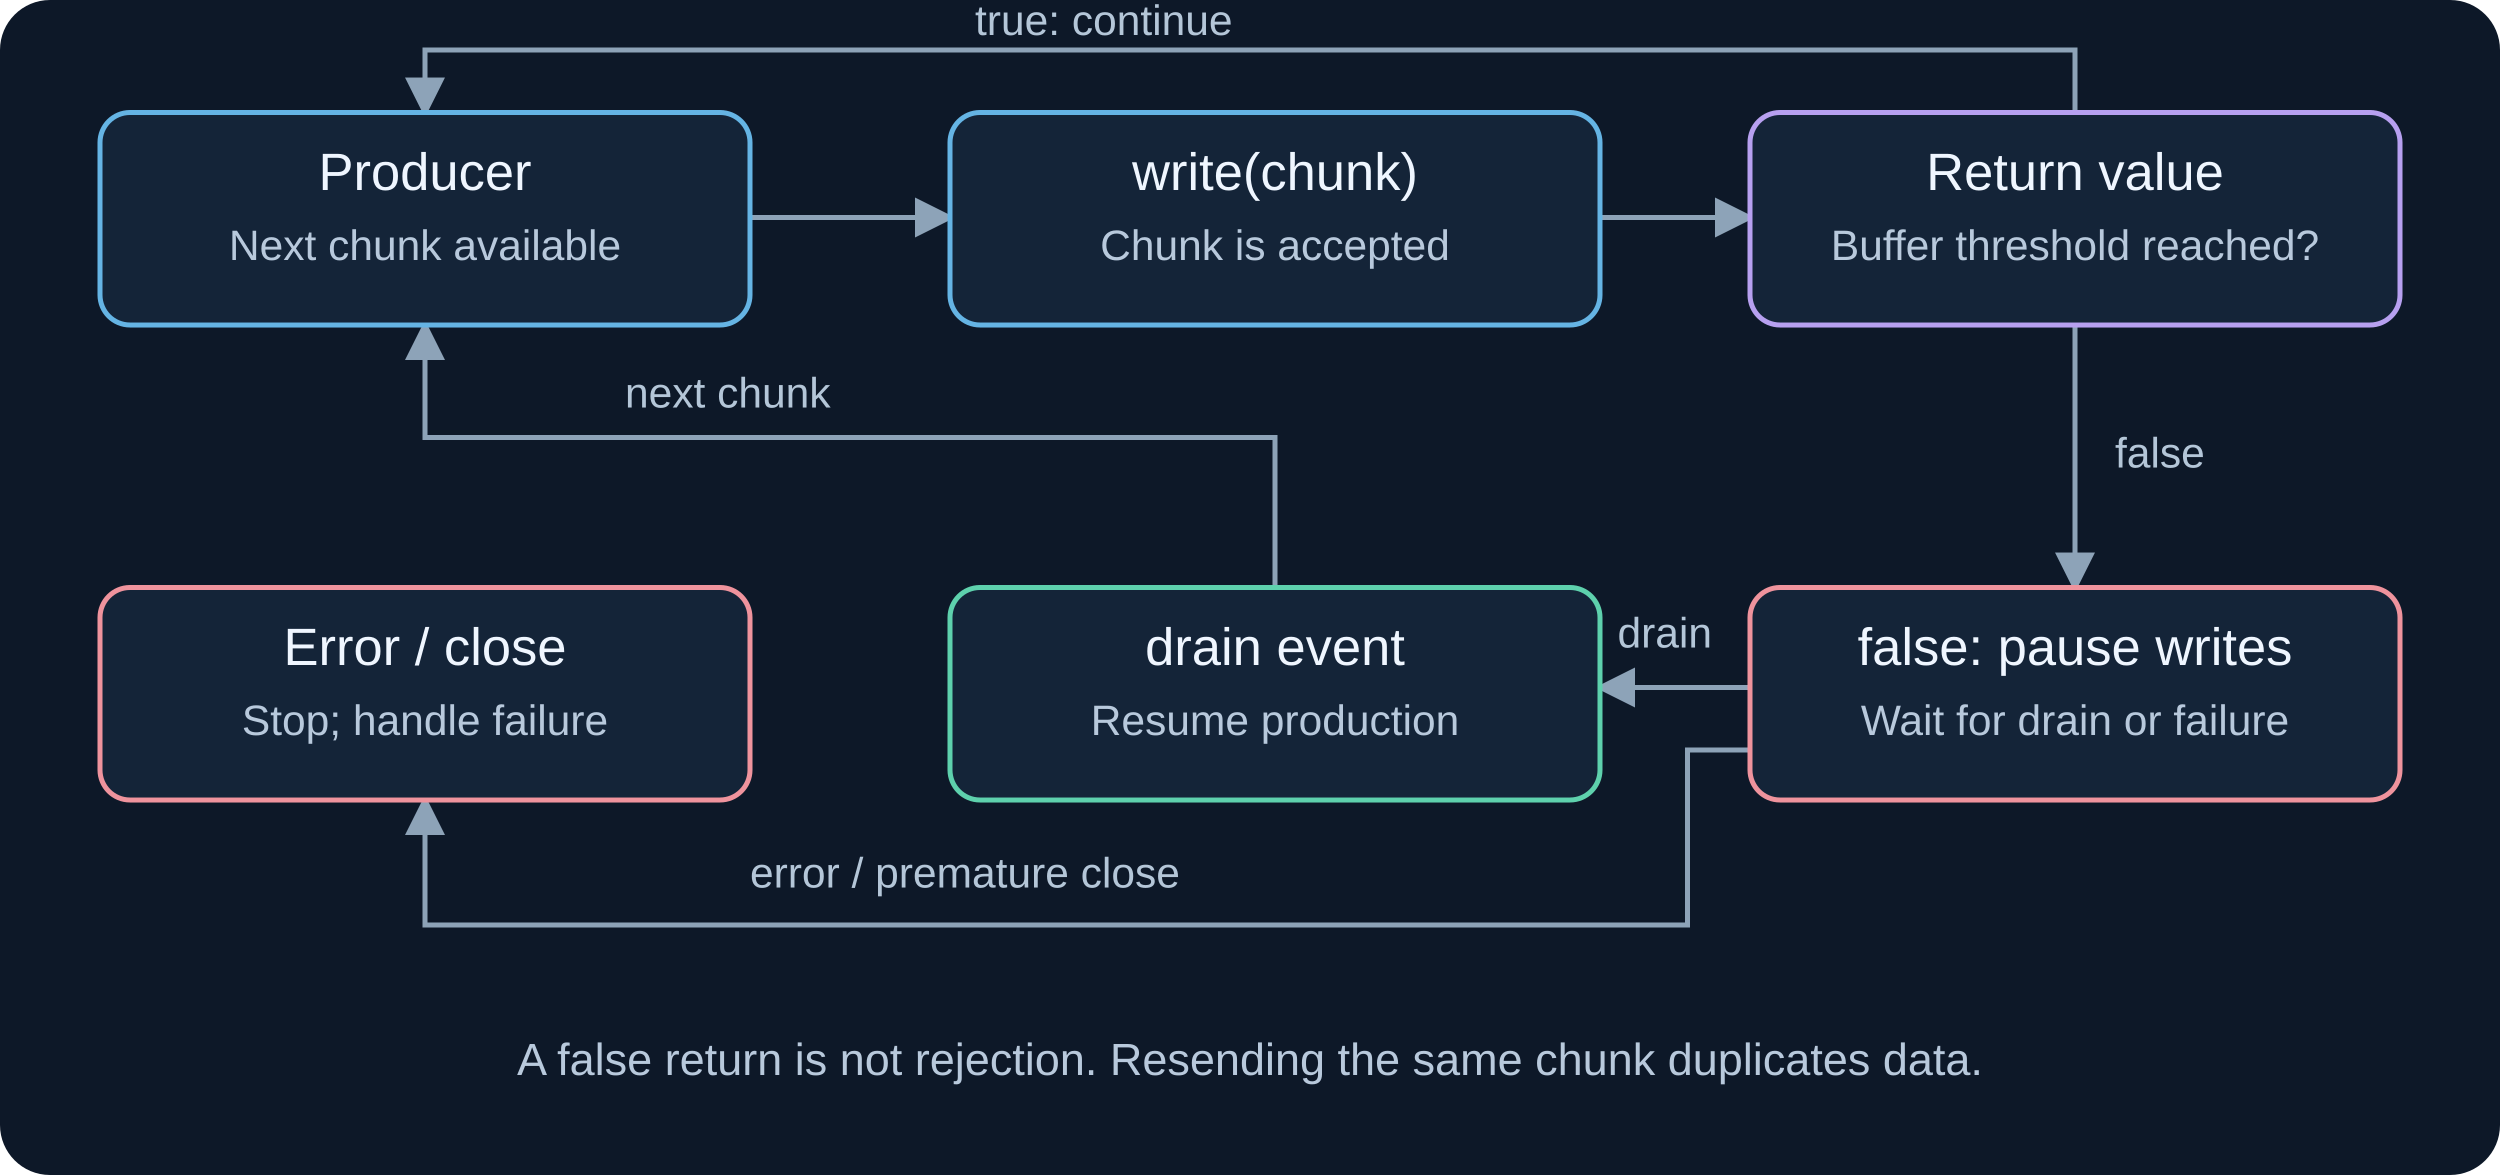
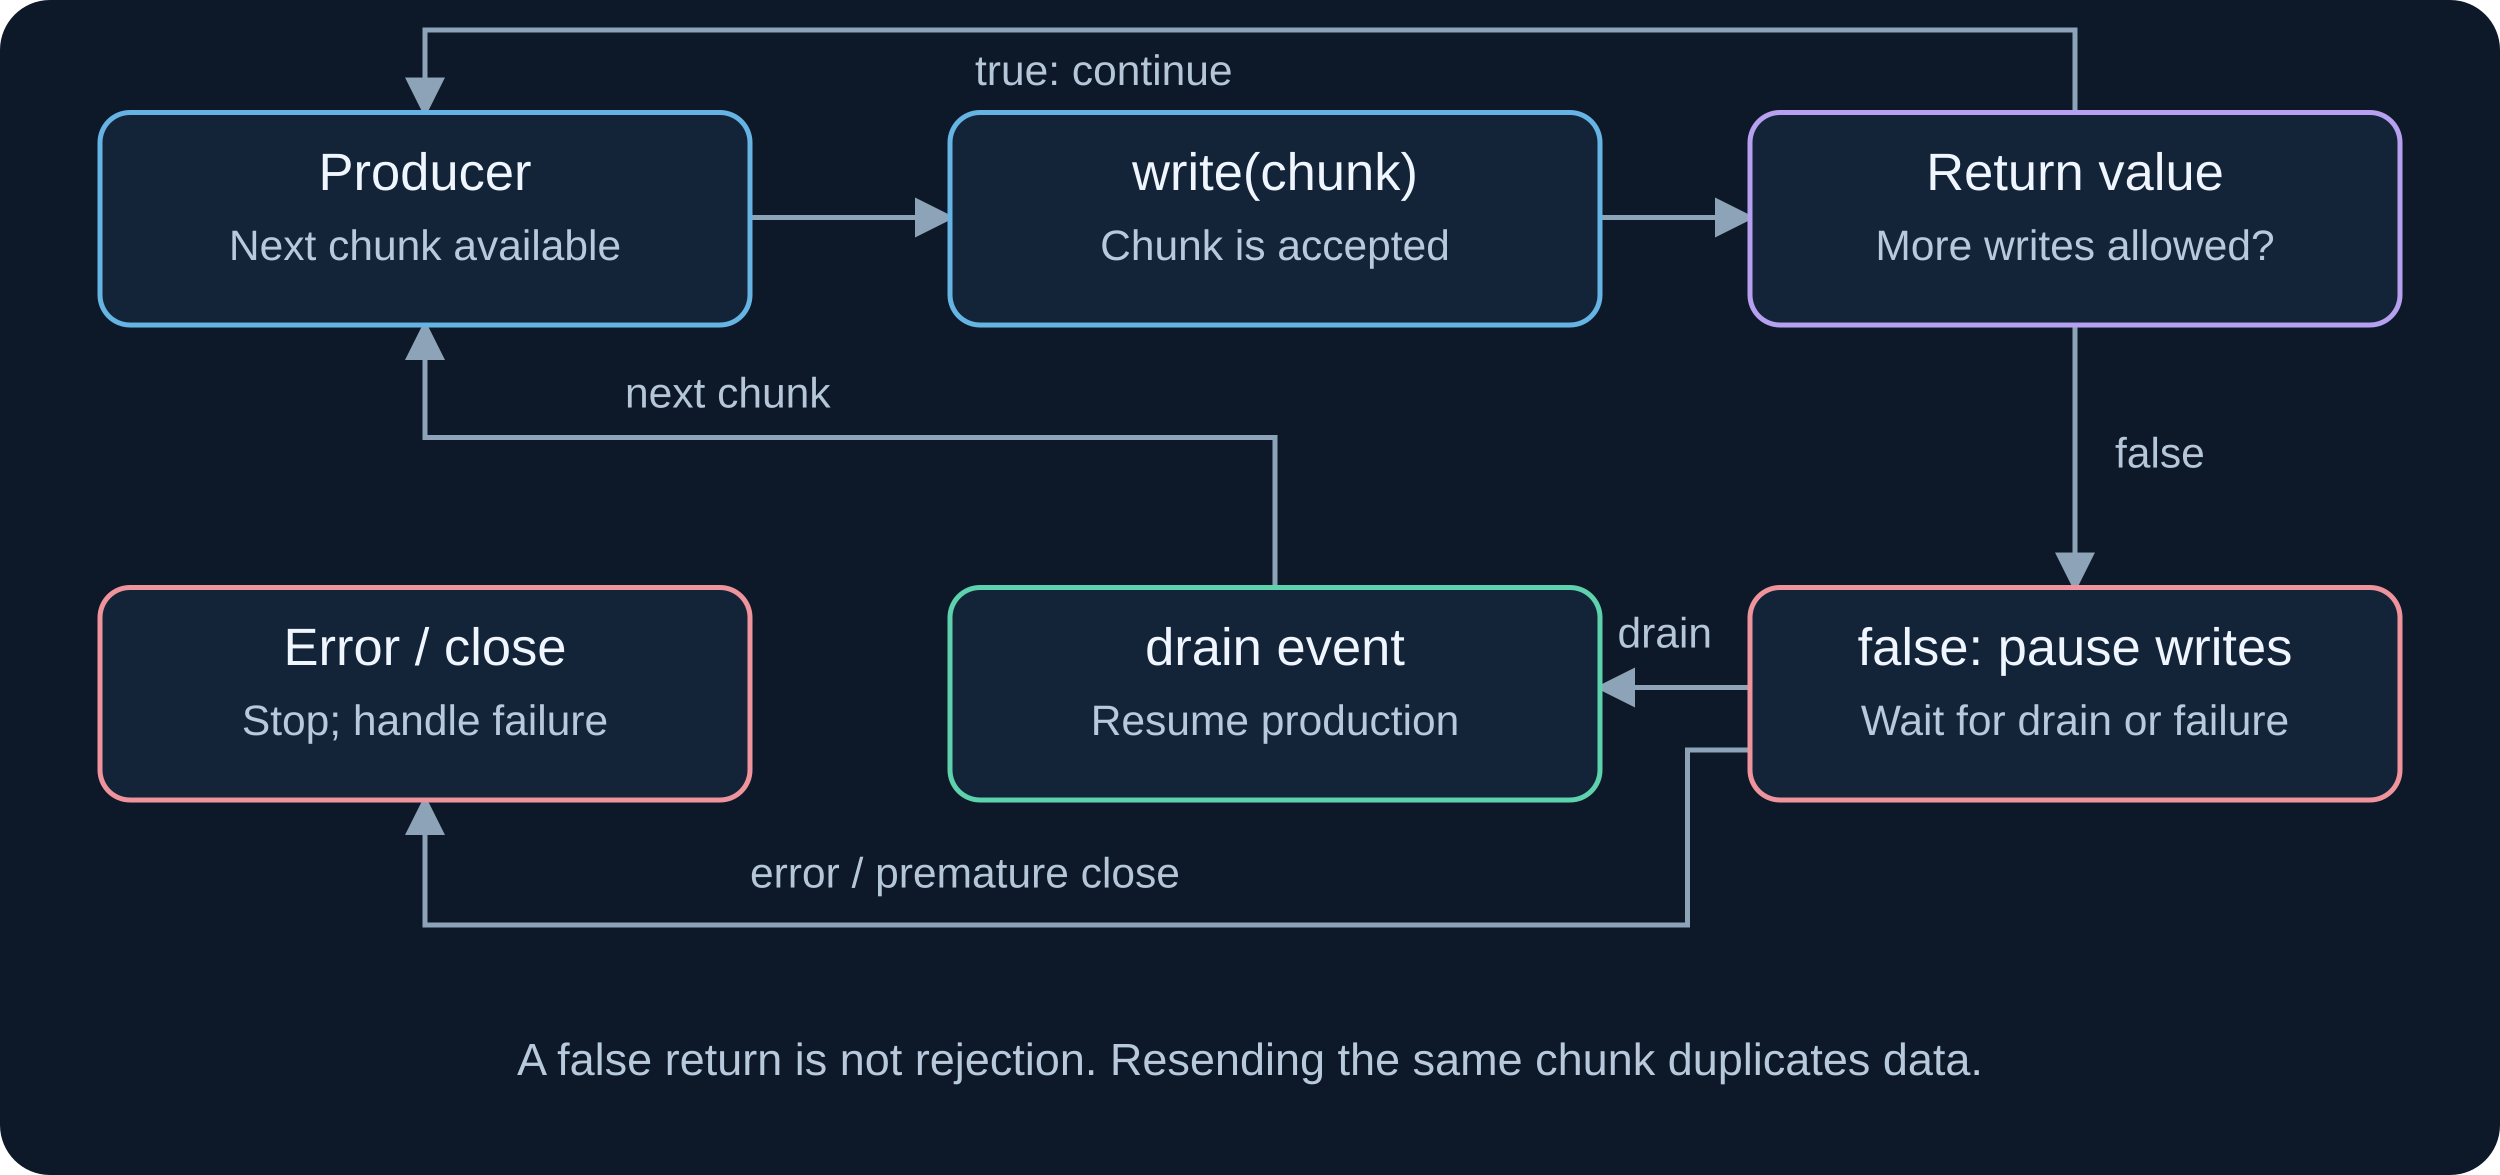
<svg xmlns="http://www.w3.org/2000/svg" width="1000" height="470" viewBox="0 0 1000 470" role="img" aria-labelledby="title desc">
  <defs>
    <marker id="arrow" markerWidth="8" markerHeight="8" refX="7" refY="4" orient="auto">
      <path d="M0 0 L8 4 L0 8Z" fill="#8da3b8" />
    </marker>
  </defs>
  <rect width="1000" height="470" rx="20" fill="#0d1828" />
  <path d="M300 87 H380" fill="none" stroke="#8da3b8" stroke-width="2" marker-end="url(#arrow)" />
  <path d="M640 87 H700" fill="none" stroke="#8da3b8" stroke-width="2" marker-end="url(#arrow)" />
  <path d="M830 130 V235" fill="none" stroke="#8da3b8" stroke-width="2" marker-end="url(#arrow)" />
  <text x="846" y="187" fill="#b4c6d8" font-family="Arial,sans-serif" font-size="17">false</text>
  <path d="M700 275 H640" fill="none" stroke="#8da3b8" stroke-width="2" marker-end="url(#arrow)" />
  <text x="647" y="259" fill="#b4c6d8" font-family="Arial,sans-serif" font-size="17">drain</text>
  <path d="M510 235 V175 H170 V130" fill="none" stroke="#8da3b8" stroke-width="2" marker-end="url(#arrow)" />
  <text x="250" y="163" fill="#b4c6d8" font-family="Arial,sans-serif" font-size="17">next chunk</text>
-   <path d="M830 45 V20 H170 V45" fill="none" stroke="#8da3b8" stroke-width="2" marker-end="url(#arrow)" />
-   <text x="390" y="14" fill="#b4c6d8" font-family="Arial,sans-serif" font-size="17">true: continue</text>
+   <path d="M830 45 V12 H170 V45" fill="none" stroke="#8da3b8" stroke-width="2" marker-end="url(#arrow)" />
+   <text x="390" y="34" fill="#b4c6d8" font-family="Arial,sans-serif" font-size="17">true: continue</text>
  <path d="M700 300 H675 V370 H170 V320" fill="none" stroke="#8da3b8" stroke-width="2" marker-end="url(#arrow)" />
  <text x="300" y="355" fill="#b4c6d8" font-family="Arial,sans-serif" font-size="17">error / premature close</text>
  <rect x="40" y="45" width="260" height="85" rx="12" fill="#142438" stroke="#65b4e4" stroke-width="2" />
  <text x="170.0" y="76" text-anchor="middle" fill="#eff6ff" font-family="Arial,sans-serif" font-size="21">Producer</text>
  <text x="170.0" y="104" text-anchor="middle" fill="#b8c9dc" font-family="Arial,sans-serif" font-size="17">Next chunk available</text>
  <rect x="380" y="45" width="260" height="85" rx="12" fill="#142438" stroke="#65b4e4" stroke-width="2" />
  <text x="510.0" y="76" text-anchor="middle" fill="#eff6ff" font-family="Arial,sans-serif" font-size="21">write(chunk)</text>
  <text x="510.0" y="104" text-anchor="middle" fill="#b8c9dc" font-family="Arial,sans-serif" font-size="17">Chunk is accepted</text>
  <rect x="700" y="45" width="260" height="85" rx="12" fill="#142438" stroke="#b7a0f0" stroke-width="2" />
  <text x="830.0" y="76" text-anchor="middle" fill="#eff6ff" font-family="Arial,sans-serif" font-size="21">Return value</text>
-   <text x="830.0" y="104" text-anchor="middle" fill="#b8c9dc" font-family="Arial,sans-serif" font-size="17">Buffer threshold reached?</text>
+   <text x="830.0" y="104" text-anchor="middle" fill="#b8c9dc" font-family="Arial,sans-serif" font-size="17">More writes allowed?</text>
  <rect x="700" y="235" width="260" height="85" rx="12" fill="#142438" stroke="#ef939d" stroke-width="2" />
  <text x="830.0" y="266" text-anchor="middle" fill="#eff6ff" font-family="Arial,sans-serif" font-size="21">false: pause writes</text>
  <text x="830.0" y="294" text-anchor="middle" fill="#b8c9dc" font-family="Arial,sans-serif" font-size="17">Wait for drain or failure</text>
  <rect x="380" y="235" width="260" height="85" rx="12" fill="#142438" stroke="#5ed1ad" stroke-width="2" />
  <text x="510.0" y="266" text-anchor="middle" fill="#eff6ff" font-family="Arial,sans-serif" font-size="21">drain event</text>
  <text x="510.0" y="294" text-anchor="middle" fill="#b8c9dc" font-family="Arial,sans-serif" font-size="17">Resume production</text>
  <rect x="40" y="235" width="260" height="85" rx="12" fill="#142438" stroke="#ef939d" stroke-width="2" />
  <text x="170.0" y="266" text-anchor="middle" fill="#eff6ff" font-family="Arial,sans-serif" font-size="21">Error / close</text>
  <text x="170.0" y="294" text-anchor="middle" fill="#b8c9dc" font-family="Arial,sans-serif" font-size="17">Stop; handle failure</text>
  <text x="500" y="430" text-anchor="middle" fill="#b8c9dc" font-family="Arial,sans-serif" font-size="18">A false return is not rejection. Resending the same chunk duplicates data.</text>
</svg>
